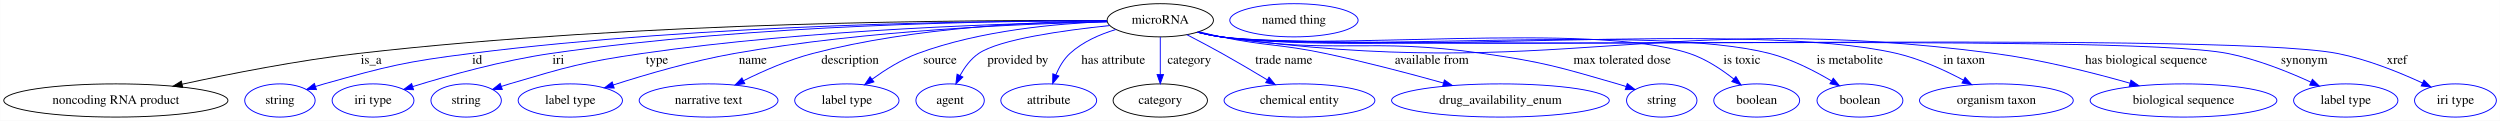
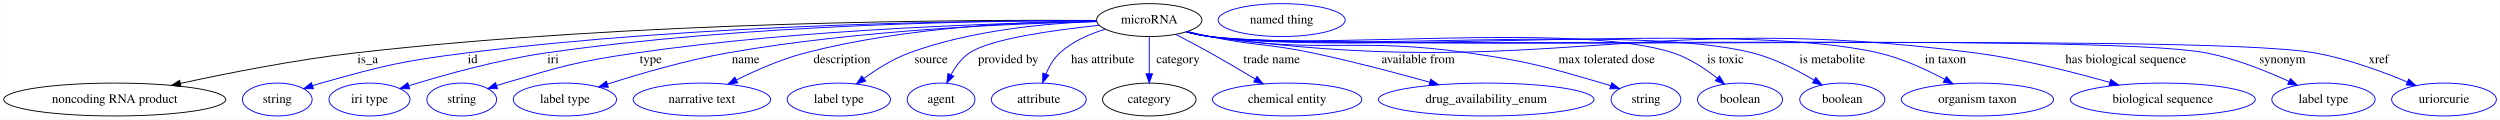
- <svg xmlns="http://www.w3.org/2000/svg" width="2712pt" height="131pt" viewBox="0.00 0.00 2711.74 131.00">
+ <svg xmlns="http://www.w3.org/2000/svg" width="2738pt" height="131pt" viewBox="0.00 0.00 2737.73 131.00">
  <g id="graph0" class="graph" transform="scale(1 1) rotate(0) translate(4 127)">
-     <polygon fill="white" stroke="transparent" points="-4,4 -4,-127 2707.74,-127 2707.74,4 -4,4" />
+     <polygon fill="white" stroke="transparent" points="-4,4 -4,-127 2733.73,-127 2733.73,4 -4,4" />
    <g id="node1" class="node">
      <ellipse fill="none" stroke="black" cx="1254.54" cy="-105" rx="57.69" ry="18" />
      <text text-anchor="middle" x="1254.54" y="-101.3" font-family="Times,serif" font-size="14.00">microRNA</text>
    </g>
    <g id="node2" class="node">
      <ellipse fill="none" stroke="black" cx="121.54" cy="-18" rx="121.58" ry="18" />
      <text text-anchor="middle" x="121.54" y="-14.3" font-family="Times,serif" font-size="14.00">noncoding RNA product</text>
    </g>
    <g id="edge1" class="edge">
      <path fill="none" stroke="black" d="M1196.54,-104.62C1056.47,-105.46 688.85,-103.85 384.54,-69 319.36,-61.53 246.1,-47.1 193.49,-35.65" />
      <polygon fill="black" stroke="black" points="194.1,-32.2 183.58,-33.48 192.6,-39.04 194.1,-32.2" />
      <text text-anchor="middle" x="398.54" y="-57.8" font-family="Times,serif" font-size="14.00">is_a</text>
    </g>
    <g id="node3" class="node">
      <ellipse fill="none" stroke="blue" cx="299.54" cy="-18" rx="38.19" ry="18" />
      <text text-anchor="middle" x="299.54" y="-14.3" font-family="Times,serif" font-size="14.00">string</text>
    </g>
    <g id="edge2" class="edge">
      <path fill="none" stroke="blue" d="M1196.55,-104.39C1070.49,-104.57 762.24,-101.31 506.54,-69 434.94,-59.95 417.05,-55.43 347.54,-36 344.43,-35.13 341.23,-34.17 338.04,-33.15" />
      <polygon fill="blue" stroke="blue" points="339.12,-29.82 328.53,-29.98 336.91,-36.46 339.12,-29.82" />
      <text text-anchor="middle" x="513.54" y="-57.8" font-family="Times,serif" font-size="14.00">id</text>
    </g>
    <g id="node4" class="node">
      <ellipse fill="none" stroke="blue" cx="400.54" cy="-18" rx="44.39" ry="18" />
      <text text-anchor="middle" x="400.54" y="-14.3" font-family="Times,serif" font-size="14.00">iri type</text>
    </g>
    <g id="edge3" class="edge">
      <path fill="none" stroke="blue" d="M1196.28,-104.43C1080.71,-104.5 814.49,-100.81 593.54,-69 541.18,-61.46 482.54,-45.1 443.79,-33.14" />
      <polygon fill="blue" stroke="blue" points="444.49,-29.69 433.9,-30.05 442.4,-36.37 444.49,-29.69" />
      <text text-anchor="middle" x="601.54" y="-57.8" font-family="Times,serif" font-size="14.00">iri</text>
    </g>
    <g id="node5" class="node">
      <ellipse fill="none" stroke="blue" cx="501.54" cy="-18" rx="38.19" ry="18" />
      <text text-anchor="middle" x="501.54" y="-14.3" font-family="Times,serif" font-size="14.00">string</text>
    </g>
    <g id="edge4" class="edge">
      <path fill="none" stroke="blue" d="M1196.78,-103.5C1094.58,-101.93 875.4,-95.47 692.54,-69 627.56,-59.59 611.53,-54.53 548.54,-36 545.64,-35.15 542.65,-34.21 539.66,-33.23" />
      <polygon fill="blue" stroke="blue" points="540.78,-29.91 530.19,-29.99 538.52,-36.54 540.78,-29.91" />
      <text text-anchor="middle" x="708.54" y="-57.8" font-family="Times,serif" font-size="14.00">type</text>
    </g>
    <g id="node6" class="node">
      <ellipse fill="none" stroke="blue" cx="614.54" cy="-18" rx="56.59" ry="18" />
      <text text-anchor="middle" x="614.54" y="-14.3" font-family="Times,serif" font-size="14.00">label type</text>
    </g>
    <g id="edge5" class="edge">
      <path fill="none" stroke="blue" d="M1196.82,-103.29C1108.92,-101.38 936.51,-94.41 792.54,-69 747.18,-60.99 696.74,-46.25 661.17,-34.84" />
      <polygon fill="blue" stroke="blue" points="662.14,-31.48 651.54,-31.72 659.98,-38.13 662.14,-31.48" />
      <text text-anchor="middle" x="812.54" y="-57.8" font-family="Times,serif" font-size="14.00">name</text>
    </g>
    <g id="node7" class="node">
      <ellipse fill="none" stroke="blue" cx="764.54" cy="-18" rx="75.29" ry="18" />
      <text text-anchor="middle" x="764.54" y="-14.3" font-family="Times,serif" font-size="14.00">narrative text</text>
    </g>
    <g id="edge6" class="edge">
      <path fill="none" stroke="blue" d="M1196.7,-104.39C1121.84,-103.59 987.91,-97.72 877.54,-69 851.5,-62.22 823.85,-50.08 802.41,-39.46" />
      <polygon fill="blue" stroke="blue" points="803.84,-36.26 793.33,-34.87 800.68,-42.51 803.84,-36.26" />
      <text text-anchor="middle" x="918.04" y="-57.8" font-family="Times,serif" font-size="14.00">description</text>
    </g>
    <g id="node8" class="node">
      <ellipse fill="none" stroke="blue" cx="914.54" cy="-18" rx="56.59" ry="18" />
      <text text-anchor="middle" x="914.54" y="-14.3" font-family="Times,serif" font-size="14.00">label type</text>
    </g>
    <g id="edge7" class="edge">
      <path fill="none" stroke="blue" d="M1196.88,-103.58C1142.39,-101.51 1059.15,-94 991.54,-69 973.83,-62.45 956.03,-51.27 942.01,-41.13" />
      <polygon fill="blue" stroke="blue" points="943.91,-38.18 933.81,-35.01 939.73,-43.79 943.91,-38.18" />
      <text text-anchor="middle" x="1015.54" y="-57.8" font-family="Times,serif" font-size="14.00">source</text>
    </g>
    <g id="node9" class="node">
      <ellipse fill="none" stroke="blue" cx="1026.54" cy="-18" rx="37.09" ry="18" />
      <text text-anchor="middle" x="1026.54" y="-14.3" font-family="Times,serif" font-size="14.00">agent</text>
    </g>
    <g id="edge8" class="edge">
      <path fill="none" stroke="blue" d="M1199.54,-99.26C1149.53,-94.06 1080.18,-84.35 1057.54,-69 1048.88,-63.13 1042.19,-53.95 1037.27,-45.06" />
      <polygon fill="blue" stroke="blue" points="1040.38,-43.43 1032.79,-36.03 1034.11,-46.55 1040.38,-43.43" />
      <text text-anchor="middle" x="1100.04" y="-57.8" font-family="Times,serif" font-size="14.00">provided by</text>
    </g>
    <g id="node10" class="node">
      <ellipse fill="none" stroke="blue" cx="1133.54" cy="-18" rx="51.99" ry="18" />
      <text text-anchor="middle" x="1133.54" y="-14.3" font-family="Times,serif" font-size="14.00">attribute</text>
    </g>
    <g id="edge9" class="edge">
      <path fill="none" stroke="blue" d="M1206.32,-94.98C1188.99,-89.76 1170.33,-81.63 1156.54,-69 1149.75,-62.79 1144.82,-54.17 1141.3,-45.84" />
      <polygon fill="blue" stroke="blue" points="1144.54,-44.52 1137.8,-36.35 1137.98,-46.95 1144.54,-44.52" />
      <text text-anchor="middle" x="1203.54" y="-57.8" font-family="Times,serif" font-size="14.00">has attribute</text>
    </g>
    <g id="node11" class="node">
      <ellipse fill="none" stroke="black" cx="1254.54" cy="-18" rx="51.19" ry="18" />
      <text text-anchor="middle" x="1254.54" y="-14.3" font-family="Times,serif" font-size="14.00">category</text>
    </g>
    <g id="edge10" class="edge">
      <path fill="none" stroke="blue" d="M1254.54,-86.8C1254.54,-75.16 1254.54,-59.55 1254.54,-46.24" />
      <polygon fill="blue" stroke="blue" points="1258.04,-46.18 1254.54,-36.18 1251.04,-46.18 1258.04,-46.18" />
      <text text-anchor="middle" x="1286.04" y="-57.8" font-family="Times,serif" font-size="14.00">category</text>
    </g>
    <g id="node13" class="node">
      <ellipse fill="none" stroke="blue" cx="1405.54" cy="-18" rx="81.79" ry="18" />
      <text text-anchor="middle" x="1405.54" y="-14.3" font-family="Times,serif" font-size="14.00">chemical entity</text>
    </g>
    <g id="edge11" class="edge">
      <path fill="none" stroke="blue" d="M1283.42,-89.36C1295.31,-83.22 1309.16,-75.91 1321.54,-69 1337.74,-59.96 1355.42,-49.52 1370.36,-40.53" />
      <polygon fill="blue" stroke="blue" points="1372.53,-43.31 1379.28,-35.14 1368.91,-37.32 1372.53,-43.31" />
      <text text-anchor="middle" x="1388.54" y="-57.8" font-family="Times,serif" font-size="14.00">trade name</text>
    </g>
    <g id="node14" class="node">
      <ellipse fill="none" stroke="blue" cx="1623.54" cy="-18" rx="118.08" ry="18" />
      <text text-anchor="middle" x="1623.54" y="-14.3" font-family="Times,serif" font-size="14.00">drug_availability_enum</text>
    </g>
    <g id="edge12" class="edge">
      <path fill="none" stroke="blue" d="M1296.65,-92.52C1304.56,-90.55 1312.78,-88.61 1320.54,-87 1370.33,-76.65 1383.78,-79.48 1433.54,-69 1476.74,-59.9 1524.83,-47.22 1561.81,-36.91" />
      <polygon fill="blue" stroke="blue" points="1562.77,-40.27 1571.45,-34.2 1560.88,-33.53 1562.77,-40.27" />
      <text text-anchor="middle" x="1549.04" y="-57.8" font-family="Times,serif" font-size="14.00">available from</text>
    </g>
    <g id="node15" class="node">
      <ellipse fill="none" stroke="blue" cx="1798.54" cy="-18" rx="38.19" ry="18" />
      <text text-anchor="middle" x="1798.54" y="-14.3" font-family="Times,serif" font-size="14.00">string</text>
    </g>
    <g id="edge13" class="edge">
      <path fill="none" stroke="blue" d="M1295.48,-92.18C1303.72,-90.16 1312.36,-88.3 1320.54,-87 1445.45,-67.14 1479.35,-87 1604.54,-69 1670.39,-59.53 1686.63,-54.47 1750.54,-36 1753.64,-35.1 1756.83,-34.12 1760.03,-33.09" />
      <polygon fill="blue" stroke="blue" points="1761.16,-36.4 1769.53,-29.89 1758.93,-29.76 1761.16,-36.4" />
      <text text-anchor="middle" x="1755.54" y="-57.8" font-family="Times,serif" font-size="14.00">max tolerated dose</text>
    </g>
    <g id="node16" class="node">
      <ellipse fill="none" stroke="blue" cx="1901.54" cy="-18" rx="46.59" ry="18" />
      <text text-anchor="middle" x="1901.54" y="-14.3" font-family="Times,serif" font-size="14.00">boolean</text>
    </g>
    <g id="edge14" class="edge">
      <path fill="none" stroke="blue" d="M1295.1,-92.08C1303.45,-90.05 1312.22,-88.2 1320.54,-87 1432.33,-70.82 1721.24,-104.32 1828.54,-69 1846.18,-63.19 1863.44,-51.72 1876.75,-41.22" />
      <polygon fill="blue" stroke="blue" points="1878.97,-43.92 1884.49,-34.88 1874.54,-38.51 1878.97,-43.92" />
      <text text-anchor="middle" x="1885.54" y="-57.8" font-family="Times,serif" font-size="14.00">is toxic</text>
    </g>
    <g id="node17" class="node">
      <ellipse fill="none" stroke="blue" cx="2013.54" cy="-18" rx="46.59" ry="18" />
      <text text-anchor="middle" x="2013.54" y="-14.3" font-family="Times,serif" font-size="14.00">boolean</text>
    </g>
    <g id="edge15" class="edge">
      <path fill="none" stroke="blue" d="M1295.09,-92.05C1303.44,-90.02 1312.22,-88.18 1320.54,-87 1451.51,-68.39 1787.4,-101.86 1915.54,-69 1939.39,-62.88 1964.07,-50.25 1982.69,-39.21" />
      <polygon fill="blue" stroke="blue" points="1984.6,-42.15 1991.32,-33.96 1980.96,-36.17 1984.6,-42.15" />
      <text text-anchor="middle" x="2002.54" y="-57.8" font-family="Times,serif" font-size="14.00">is metabolite</text>
    </g>
    <g id="node18" class="node">
      <ellipse fill="none" stroke="blue" cx="2161.54" cy="-18" rx="83.39" ry="18" />
      <text text-anchor="middle" x="2161.54" y="-14.3" font-family="Times,serif" font-size="14.00">organism taxon</text>
    </g>
    <g id="edge16" class="edge">
      <path fill="none" stroke="blue" d="M1295.09,-92.01C1303.44,-89.98 1312.22,-88.16 1320.54,-87 1481.92,-64.53 1894.86,-106 2053.54,-69 2078.84,-63.1 2105.34,-50.93 2125.76,-40.08" />
      <polygon fill="blue" stroke="blue" points="2127.59,-43.07 2134.69,-35.21 2124.23,-36.93 2127.59,-43.07" />
      <text text-anchor="middle" x="2126.54" y="-57.8" font-family="Times,serif" font-size="14.00">in taxon</text>
    </g>
    <g id="node19" class="node">
      <ellipse fill="none" stroke="blue" cx="2364.54" cy="-18" rx="101.28" ry="18" />
      <text text-anchor="middle" x="2364.54" y="-14.3" font-family="Times,serif" font-size="14.00">biological sequence</text>
    </g>
    <g id="edge17" class="edge">
      <path fill="none" stroke="blue" d="M1295.09,-91.99C1303.43,-89.96 1312.22,-88.15 1320.54,-87 1690.03,-36.15 1789.73,-117.48 2159.54,-69 2209.87,-62.4 2265.78,-48.3 2306.48,-36.74" />
      <polygon fill="blue" stroke="blue" points="2307.58,-40.07 2316.23,-33.94 2305.65,-33.34 2307.58,-40.07" />
      <text text-anchor="middle" x="2324.04" y="-57.8" font-family="Times,serif" font-size="14.00">has biological sequence</text>
    </g>
    <g id="node20" class="node">
      <ellipse fill="none" stroke="blue" cx="2540.54" cy="-18" rx="56.59" ry="18" />
      <text text-anchor="middle" x="2540.54" y="-14.3" font-family="Times,serif" font-size="14.00">label type</text>
    </g>
    <g id="edge18" class="edge">
      <path fill="none" stroke="blue" d="M1294.73,-92.05C1303.18,-89.98 1312.1,-88.14 1320.54,-87 1440.8,-70.75 2293.48,-92.45 2412.54,-69 2444.09,-62.79 2477.9,-49.26 2502.84,-37.84" />
      <polygon fill="blue" stroke="blue" points="2504.37,-40.99 2511.94,-33.58 2501.4,-34.65 2504.37,-40.99" />
      <text text-anchor="middle" x="2495.54" y="-57.8" font-family="Times,serif" font-size="14.00">synonym</text>
    </g>
    <g id="node21" class="node">
-       <ellipse fill="none" stroke="blue" cx="2659.54" cy="-18" rx="44.39" ry="18" />
-       <text text-anchor="middle" x="2659.54" y="-14.3" font-family="Times,serif" font-size="14.00">iri type</text>
+       <ellipse fill="none" stroke="blue" cx="2672.54" cy="-18" rx="57.39" ry="18" />
+       <text text-anchor="middle" x="2672.54" y="-14.3" font-family="Times,serif" font-size="14.00">uriorcurie</text>
    </g>
    <g id="edge19" class="edge">
-       <path fill="none" stroke="blue" d="M1294.73,-92.03C1303.18,-89.97 1312.1,-88.13 1320.54,-87 1453.91,-69.09 2399.48,-94.89 2531.54,-69 2563.92,-62.65 2598.68,-48.56 2623.8,-36.96" />
-       <polygon fill="blue" stroke="blue" points="2625.37,-40.08 2632.92,-32.65 2622.39,-33.75 2625.37,-40.08" />
-       <text text-anchor="middle" x="2596.04" y="-57.8" font-family="Times,serif" font-size="14.00">xref</text>
+       <path fill="none" stroke="blue" d="M1294.73,-92.03C1303.18,-89.97 1312.1,-88.13 1320.54,-87 1453.91,-69.09 2399.09,-92.8 2531.54,-69 2566.64,-62.69 2604.65,-48.77 2632.35,-37.21" />
+       <polygon fill="blue" stroke="blue" points="2633.87,-40.37 2641.7,-33.24 2631.13,-33.93 2633.87,-40.37" />
+       <text text-anchor="middle" x="2601.04" y="-57.8" font-family="Times,serif" font-size="14.00">xref</text>
    </g>
    <g id="node12" class="node">
      <ellipse fill="none" stroke="blue" cx="1399.54" cy="-105" rx="69.59" ry="18" />
      <text text-anchor="middle" x="1399.54" y="-101.3" font-family="Times,serif" font-size="14.00">named thing</text>
    </g>
  </g>
</svg>
